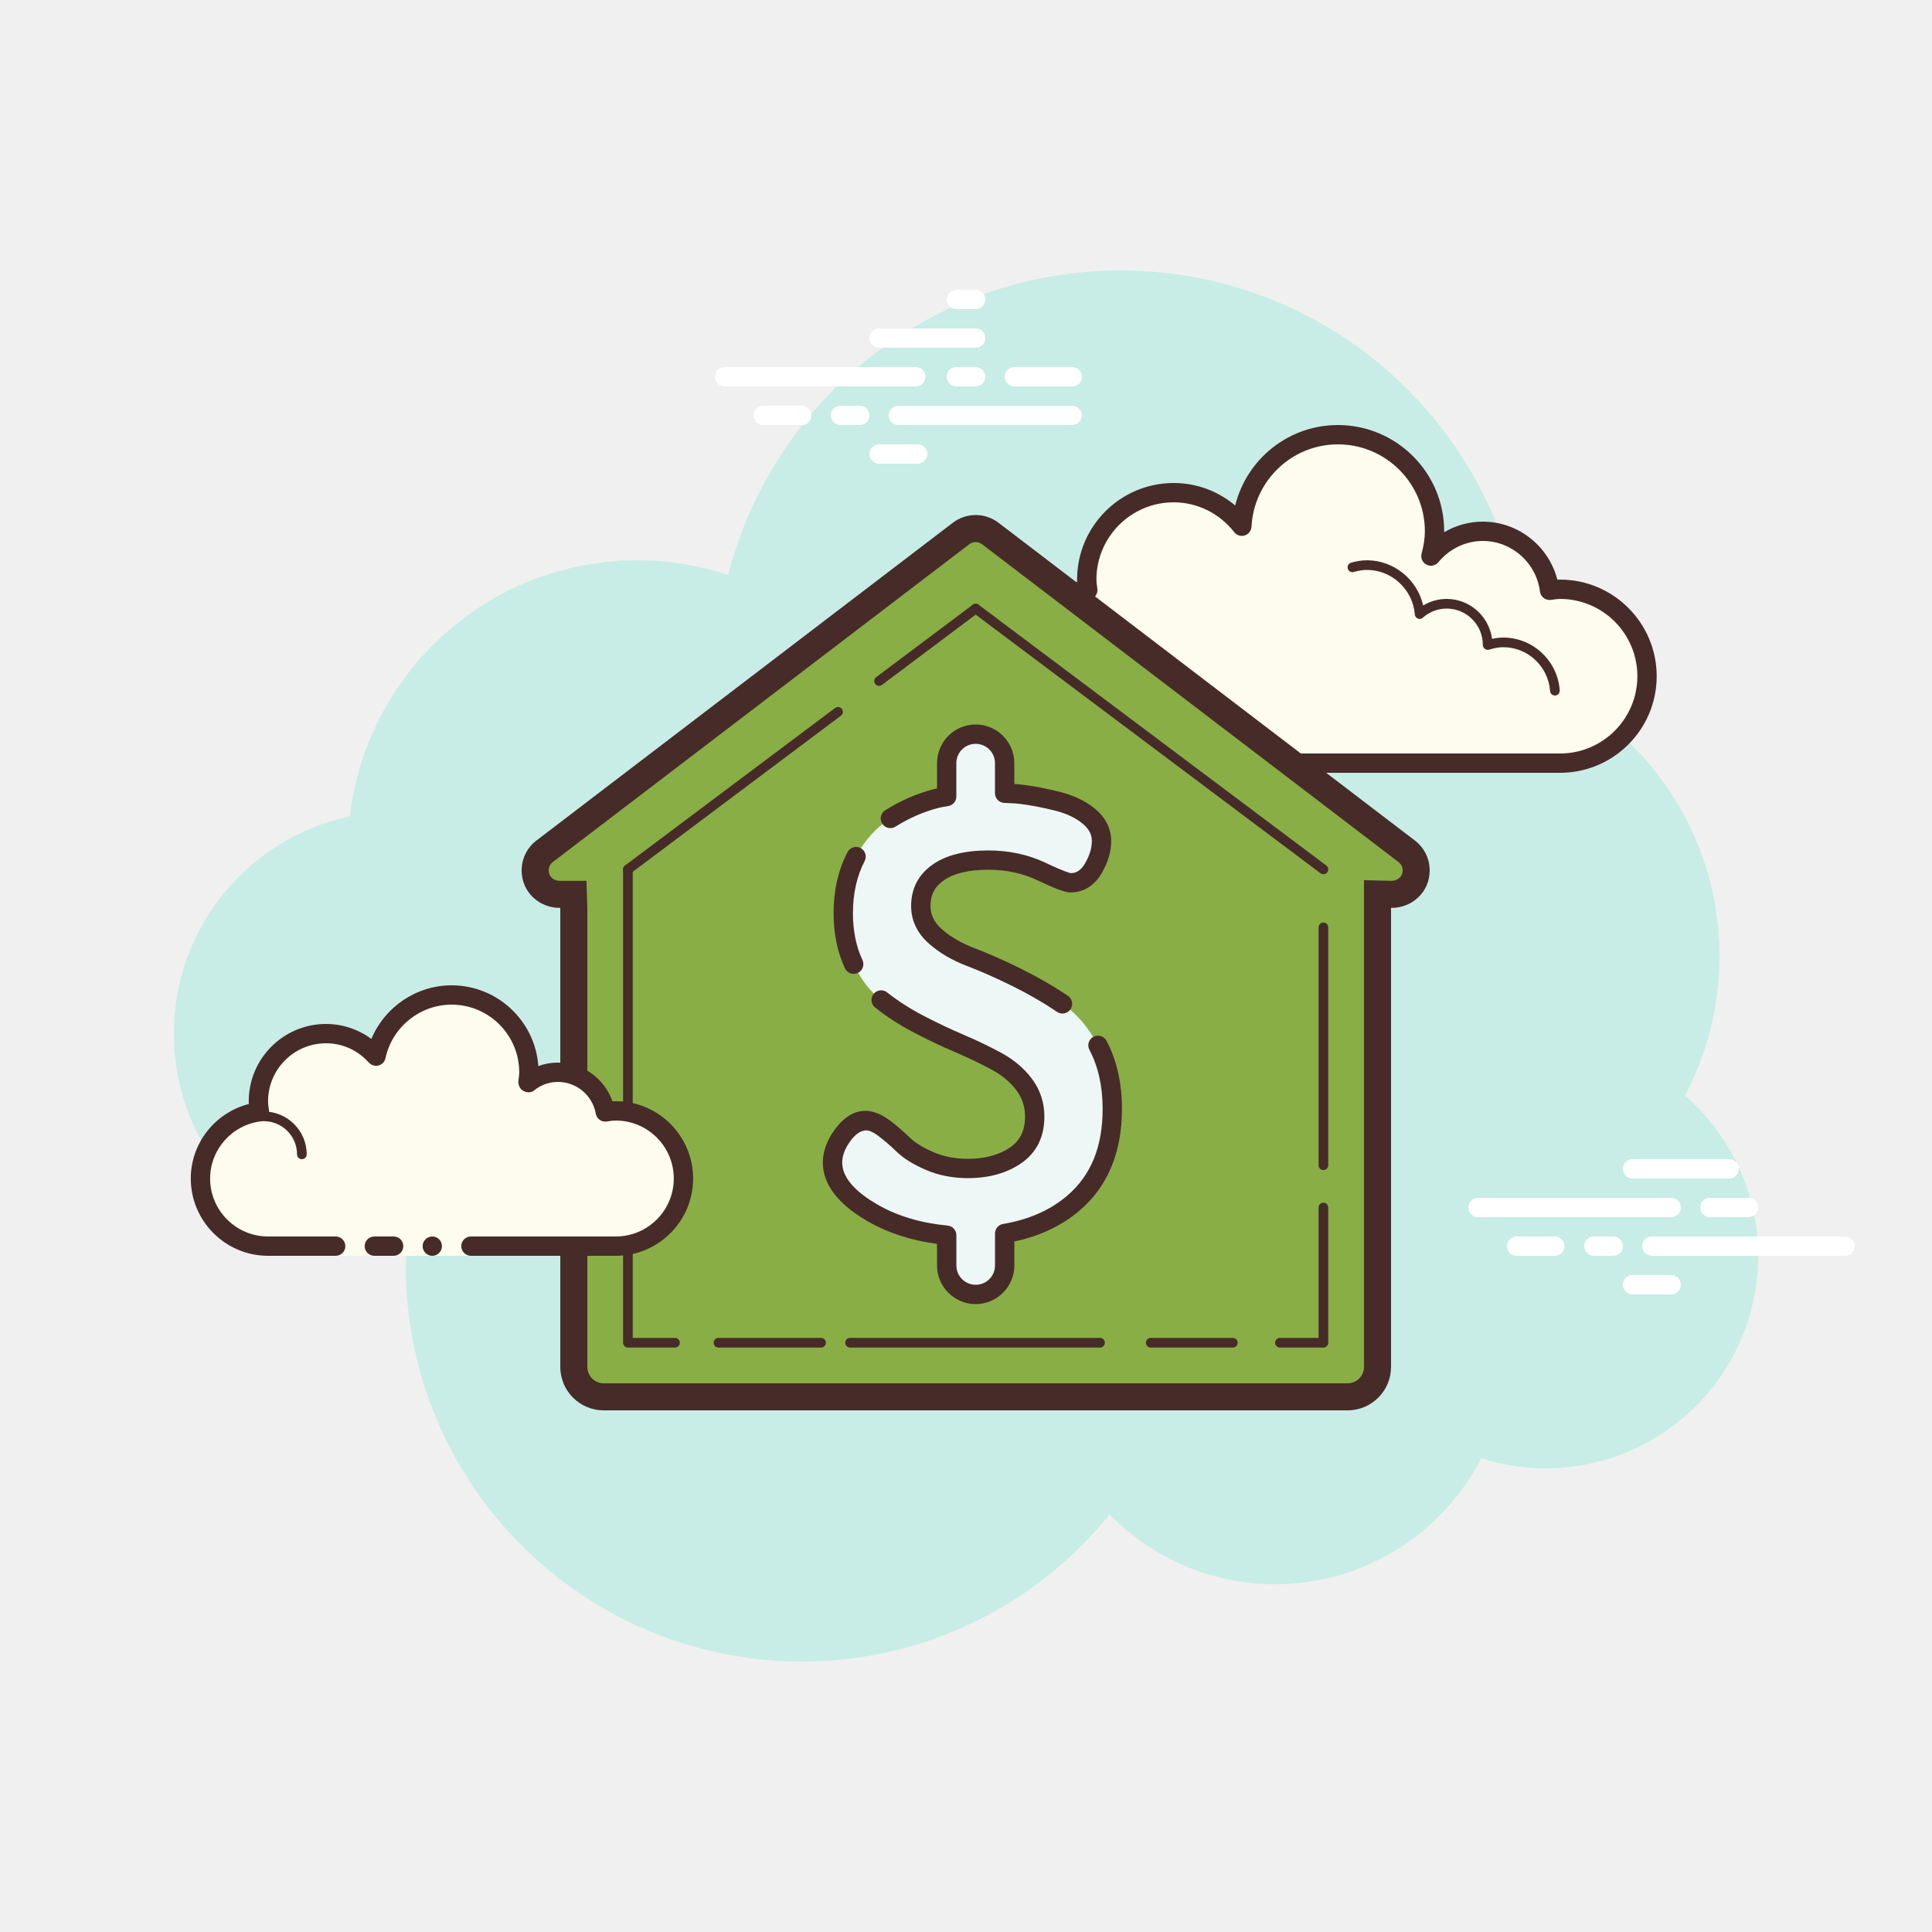
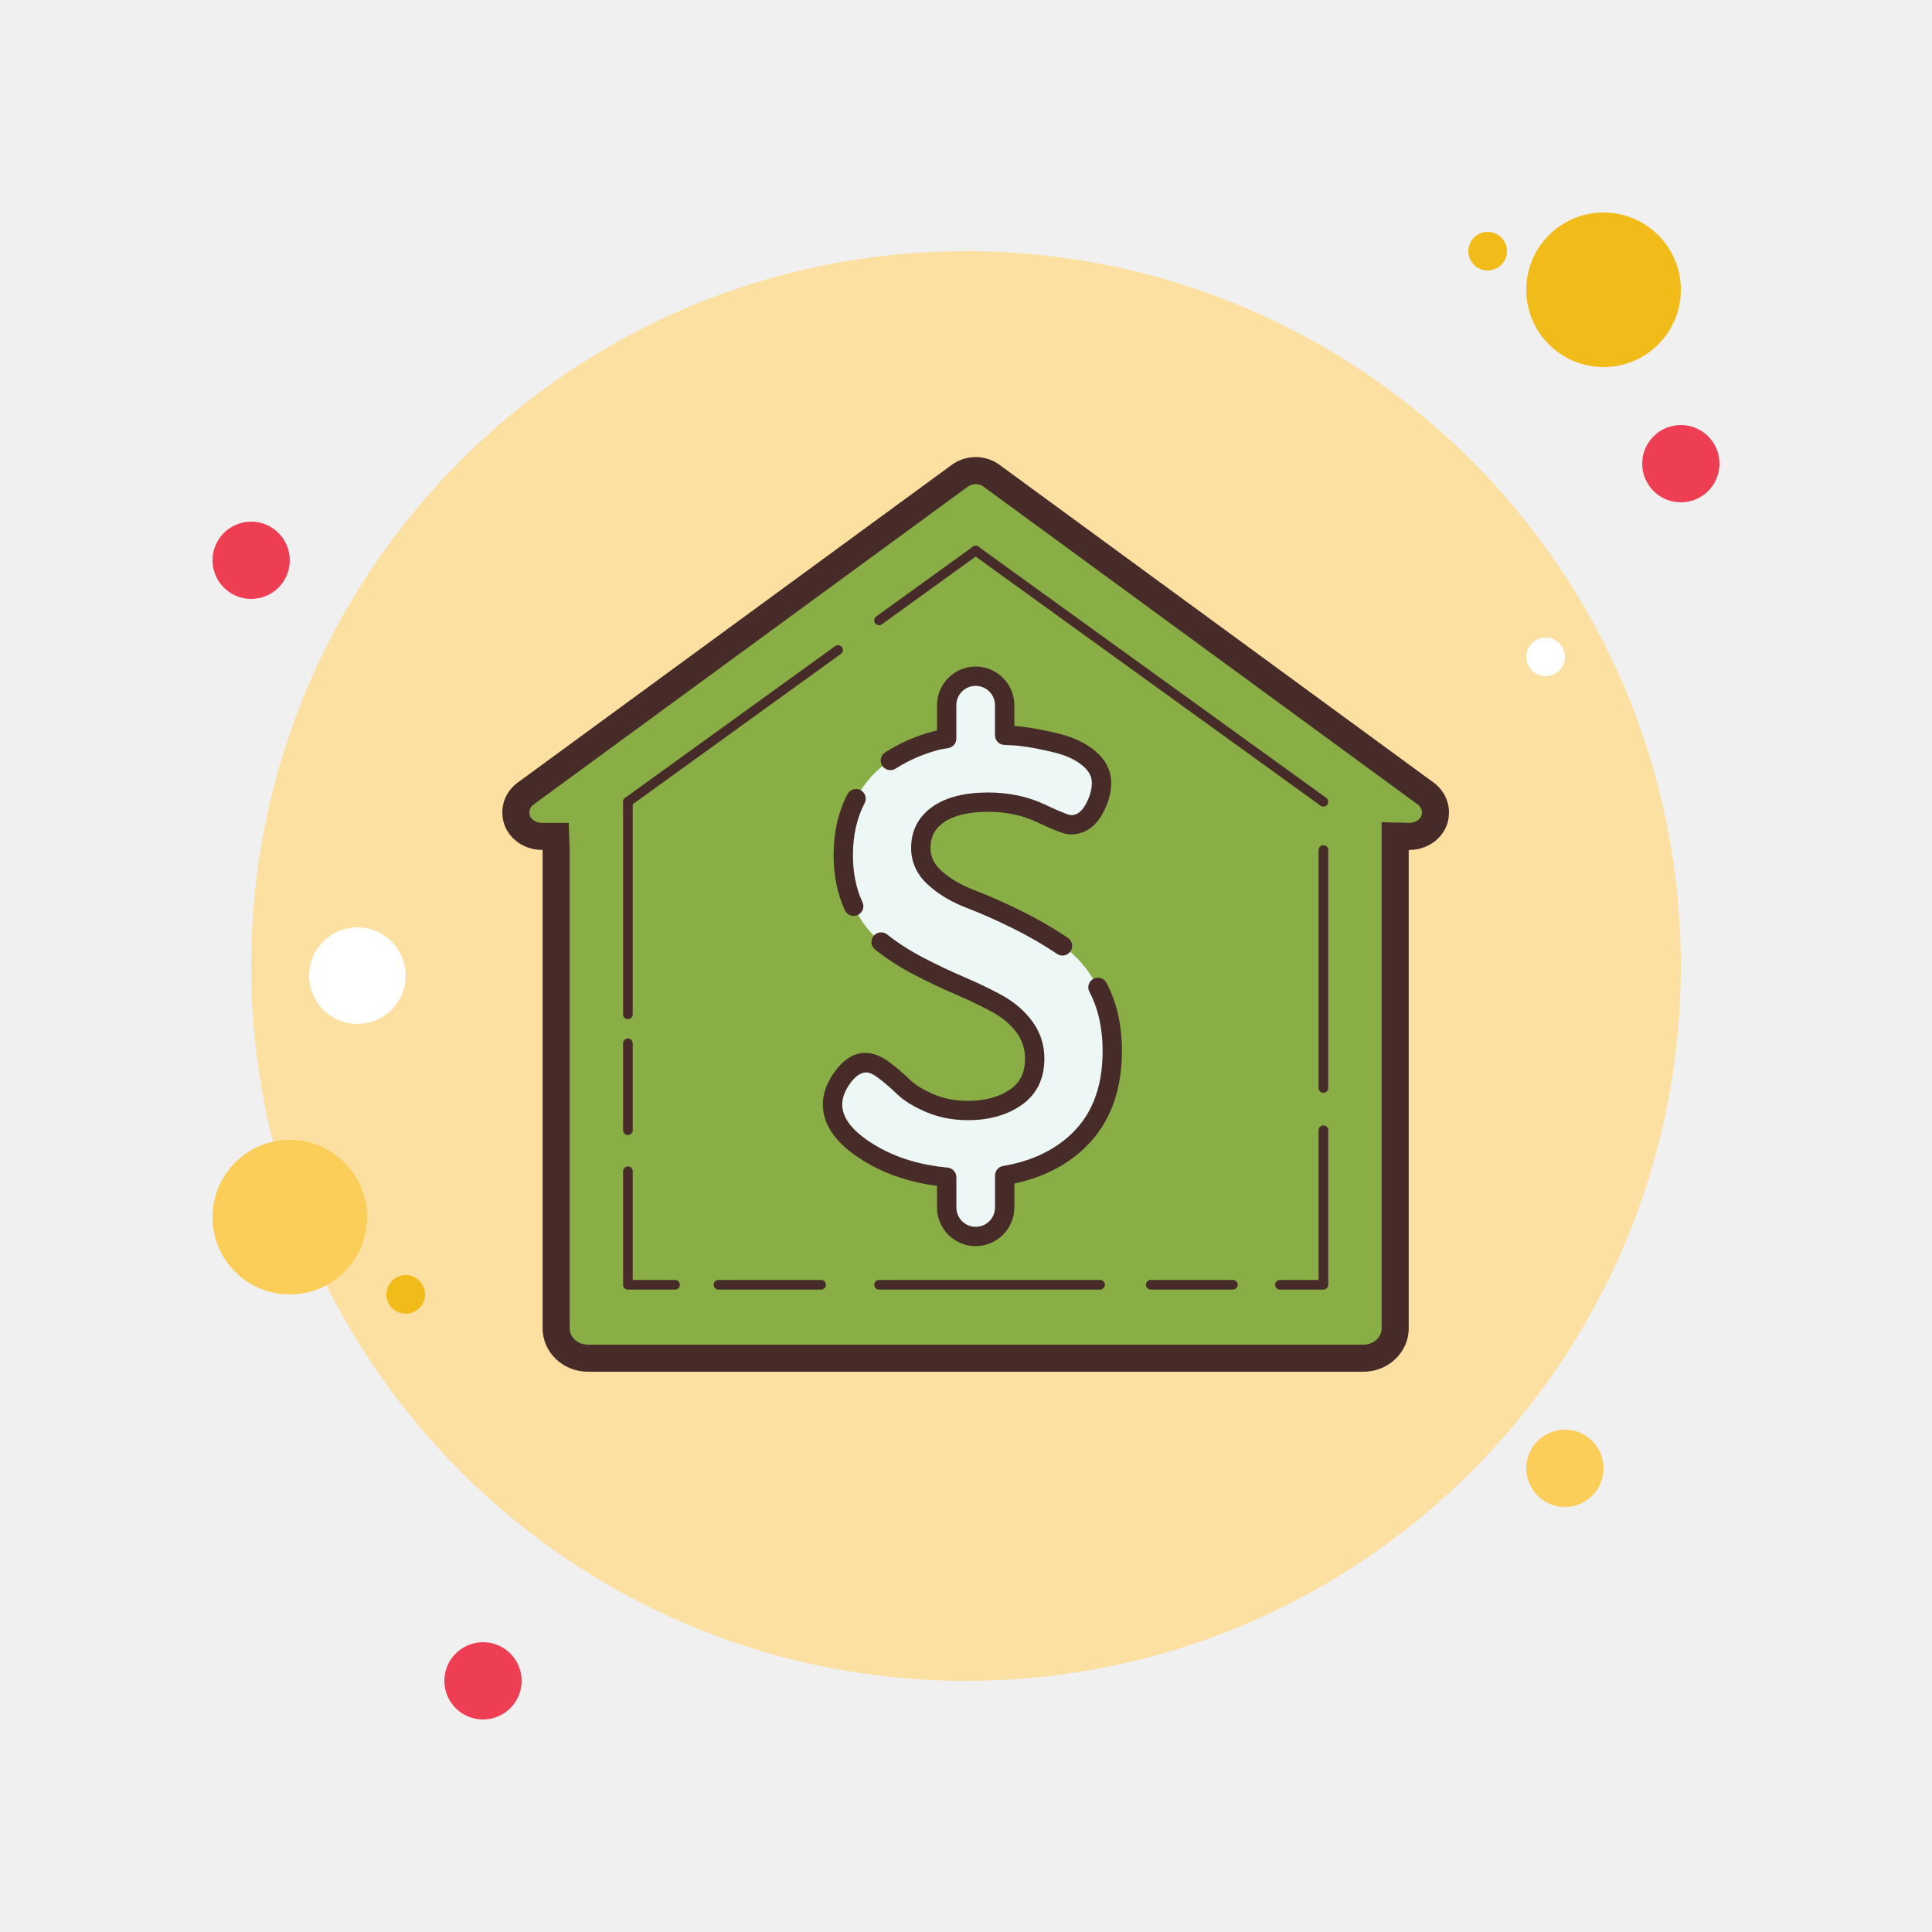
<svg xmlns="http://www.w3.org/2000/svg" viewBox="0 0 100 100">
-   <path fill="#c7ede6" d="M87.215,56.71C88.35,54.555,89,52.105,89,49.5c0-6.621-4.159-12.257-10.001-14.478 C78.999,35.015,79,35.008,79,35c0-11.598-9.402-21-21-21c-9.784,0-17.981,6.701-20.313,15.757C36.211,29.272,34.638,29,33,29 c-7.692,0-14.023,5.793-14.89,13.252C12.906,43.353,9,47.969,9,53.5C9,59.851,14.149,65,20.5,65c0.177,0,0.352-0.012,0.526-0.022 C21.022,65.153,21,65.324,21,65.5C21,76.822,30.178,86,41.5,86c6.437,0,12.175-2.972,15.934-7.614C59.612,80.611,62.64,82,66,82 c4.65,0,8.674-2.65,10.666-6.518C77.718,75.817,78.837,76,80,76c6.075,0,11-4.925,11-11C91,61.689,89.53,58.727,87.215,56.71z" />
-   <path fill="#fff" d="M47.405,20H37.5c-0.276,0-0.5-0.224-0.5-0.5s0.224-0.5,0.5-0.5h9.905c0.276,0,0.5,0.224,0.5,0.5 S47.682,20,47.405,20z" />
-   <path fill="#fff" d="M50.5,20h-1c-0.276,0-0.5-0.224-0.5-0.5s0.224-0.5,0.5-0.5h1c0.276,0,0.5,0.224,0.5,0.5 S50.777,20,50.5,20z" />
-   <path fill="#fff" d="M55.491,22H46.5c-0.276,0-0.5-0.224-0.5-0.5s0.224-0.5,0.5-0.5h8.991c0.276,0,0.5,0.224,0.5,0.5 S55.767,22,55.491,22z" />
-   <path fill="#fff" d="M44.5,22h-1c-0.276,0-0.5-0.224-0.5-0.5s0.224-0.5,0.5-0.5h1c0.276,0,0.5,0.224,0.5,0.5 S44.777,22,44.5,22z" />
-   <path fill="#fff" d="M41.5,22h-2c-0.276,0-0.5-0.224-0.5-0.5s0.224-0.5,0.5-0.5h2c0.276,0,0.5,0.224,0.5,0.5 S41.777,22,41.5,22z" />
-   <path fill="#fff" d="M47.5,24h-2c-0.276,0-0.5-0.224-0.5-0.5s0.224-0.5,0.5-0.5h2c0.276,0,0.5,0.224,0.5,0.5 S47.776,24,47.5,24z" />
-   <path fill="#fff" d="M50.5,15c-0.177,0-0.823,0-1,0c-0.276,0-0.5,0.224-0.5,0.5c0,0.276,0.224,0.5,0.5,0.5 c0.177,0,0.823,0,1,0c0.276,0,0.5-0.224,0.5-0.5C51,15.224,50.776,15,50.5,15z" />
-   <path fill="#fff" d="M50.5,17c-0.177,0-4.823,0-5,0c-0.276,0-0.5,0.224-0.5,0.5c0,0.276,0.224,0.5,0.5,0.5 c0.177,0,4.823,0,5,0c0.276,0,0.5-0.224,0.5-0.5C51,17.224,50.776,17,50.5,17z" />
-   <path fill="#fff" d="M55.5,19c-0.177,0-2.823,0-3,0c-0.276,0-0.5,0.224-0.5,0.5c0,0.276,0.224,0.5,0.5,0.5 c0.177,0,2.823,0,3,0c0.276,0,0.5-0.224,0.5-0.5C56,19.224,55.776,19,55.5,19z" />
+   <path fill="#ee3e54" d="M13,27c-1.105,0-2,0.895-2,2s0.895,2,2,2s2-0.895,2-2S14.105,27,13,27z" />
+   <path fill="#f1bc19" d="M77,12c-0.551,0-1,0.449-1,1s0.449,1,1,1s1-0.449,1-1S77.551,12,77,12z" />
+   <path fill="#fce0a2" d="M50,13c-20.434,0-37,16.566-37,37s16.566,37,37,37s37-16.566,37-37S70.434,13,50,13z" />
+   <path fill="#f1bc19" d="M83,11c-2.211,0-4,1.789-4,4s1.789,4,4,4s4-1.789,4-4S85.211,11,83,11z" />
+   <path fill="#ee3e54" d="M87,22c-1.105,0-2,0.895-2,2s0.895,2,2,2s2-0.895,2-2S88.105,22,87,22z" />
+   <path fill="#fbcd59" d="M81,74c-1.105,0-2,0.895-2,2s0.895,2,2,2s2-0.895,2-2S82.105,74,81,74z M15,59 c-2.211,0-4,1.789-4,4s1.789,4,4,4s4-1.789,4-4S17.211,59,15,59z" />
+   <path fill="#ee3e54" d="M25,85c-1.105,0-2,0.895-2,2s0.895,2,2,2s2-0.895,2-2S26.105,85,25,85z" />
+   <path fill="#fff" d="M18.5,48c-1.379,0-2.5,1.121-2.5,2.5s1.121,2.5,2.5,2.5s2.5-1.121,2.5-2.5S19.879,48,18.5,48z" />
+   <path fill="#f1bc19" d="M21,66c-0.551,0-1,0.449-1,1s0.449,1,1,1s1-0.449,1-1S21.551,66,21,66z" />
+   <path fill="#fff" d="M80,33c-0.551,0-1,0.449-1,1s0.449,1,1,1s1-0.449,1-1S80.551,33,80,33z" />
+   <path fill="#88ae45" d="M30.431,70.3c-0.907,0-1.646-0.695-1.646-1.55V43.275l-0.717,0.016 c-0.688,0-1.368-0.463-1.368-1.239c0-0.386,0.187-0.745,0.511-0.982l22.471-16.448c0.236-0.173,0.52-0.264,0.818-0.264 s0.582,0.091,0.818,0.264L73.789,41.07c0.324,0.238,0.511,0.596,0.511,0.982c0,0.436-0.214,0.72-0.394,0.882 c-0.252,0.227-0.596,0.357-0.944,0.357h-0.7l-0.047,0.699V68.75c0,0.855-0.738,1.55-1.646,1.55H30.431z" />
+   <path fill="#472b29" d="M50.5,25.058c0.147,0,0.291,0.045,0.404,0.129l22.471,16.448c0.143,0.104,0.225,0.257,0.225,0.417 c0,0.372-0.373,0.539-0.653,0.539c0,0,0,0,0,0l-1.431-0.032v1.432V68.75c0,0.469-0.424,0.85-0.946,0.85H30.431 c-0.521,0-0.946-0.381-0.946-0.85V43.991l-0.047-1.399h-1.4c-0.265,0-0.638-0.167-0.638-0.539c0-0.161,0.082-0.313,0.225-0.417 l22.471-16.448C50.209,25.104,50.353,25.058,50.5,25.058 M50.5,23.658c-0.434,0-0.868,0.133-1.231,0.399L26.798,40.505 C26.295,40.873,26,41.445,26,42.052c0,1.154,0.988,1.939,2.038,1.939c0.016,0,0.031,0,0.047,0V68.75c0,1.243,1.05,2.25,2.346,2.25 h40.138c1.296,0,2.346-1.007,2.346-2.25V43.991c0.016,0,0.031,0,0.047,0c1.051,0,2.038-0.785,2.038-1.939 c0-0.607-0.295-1.179-0.798-1.547L51.731,24.057C51.368,23.791,50.934,23.658,50.5,23.658L50.5,23.658z" />
+   <path fill="#472b29" d="M56.938,66.75H45.5c-0.138,0-0.25-0.112-0.25-0.25s0.112-0.25,0.25-0.25h11.438 c0.138,0,0.25,0.112,0.25,0.25S57.075,66.75,56.938,66.75z" />
+   <path fill="#472b29" d="M63.813,66.75h-4.25c-0.138,0-0.25-0.112-0.25-0.25s0.112-0.25,0.25-0.25h4.25 c0.138,0,0.25,0.112,0.25,0.25S63.95,66.75,63.813,66.75z" />
  <g>
-     <path fill="#fff" d="M86.5,63h-10c-0.276,0-0.5-0.224-0.5-0.5s0.224-0.5,0.5-0.5h10c0.276,0,0.5,0.224,0.5,0.5 S86.776,63,86.5,63z" />
-     <path fill="#fff" d="M90.5,63h-2c-0.276,0-0.5-0.224-0.5-0.5s0.224-0.5,0.5-0.5h2c0.276,0,0.5,0.224,0.5,0.5 S90.776,63,90.5,63z" />
-     <path fill="#fff" d="M95.5,65h-10c-0.276,0-0.5-0.224-0.5-0.5s0.224-0.5,0.5-0.5h10c0.276,0,0.5,0.224,0.5,0.5 S95.777,65,95.5,65z" />
-     <path fill="#fff" d="M83.5,65h-1c-0.276,0-0.5-0.224-0.5-0.5s0.224-0.5,0.5-0.5h1c0.276,0,0.5,0.224,0.5,0.5 S83.776,65,83.5,65z" />
-     <path fill="#fff" d="M80.47,65H78.5c-0.276,0-0.5-0.224-0.5-0.5s0.224-0.5,0.5-0.5h1.97c0.276,0,0.5,0.224,0.5,0.5 S80.746,65,80.47,65z" />
-     <path fill="#fff" d="M89.5,61h-5c-0.276,0-0.5-0.224-0.5-0.5s0.224-0.5,0.5-0.5h5c0.276,0,0.5,0.224,0.5,0.5 S89.777,61,89.5,61z" />
-     <path fill="#fff" d="M86.5,67h-2c-0.276,0-0.5-0.224-0.5-0.5s0.224-0.5,0.5-0.5h2c0.276,0,0.5,0.224,0.5,0.5 S86.776,67,86.5,67z" />
+     <path fill="#472b29" d="M68.5,66.75h-2.25c-0.138,0-0.25-0.112-0.25-0.25s0.112-0.25,0.25-0.25h2V58.5 c0-0.138,0.112-0.25,0.25-0.25s0.25,0.112,0.25,0.25v8C68.75,66.638,68.638,66.75,68.5,66.75z" />
  </g>
  <g>
-     <path fill="#fdfcef" d="M62.875,39.5c0,0-3.64,0-6.125,0s-4.5-2.015-4.5-4.5c0-2.333,1.782-4.229,4.055-4.455 C56.283,30.364,56.25,30.187,56.25,30c0-2.485,2.015-4.5,4.5-4.5c1.438,0,2.703,0.686,3.527,1.736 c0.14-2.636,2.302-4.736,4.973-4.736c2.761,0,5,2.239,5,5c0,0.446-0.077,0.87-0.187,1.282c0.642-0.777,1.6-1.282,2.687-1.282 c1.781,0,3.234,1.335,3.455,3.055c0.181-0.022,0.358-0.055,0.545-0.055c2.485,0,4.5,2.015,4.5,4.5s-2.015,4.5-4.5,4.5 s-9.5,0-9.5,0h-5.375V40h-3V39.5z" />
-     <path fill="#472b29" d="M69.25,22c3.033,0,5.5,2.467,5.5,5.5c0,0.016,0,0.031,0,0.047c0.602-0.354,1.29-0.547,2-0.547 c1.831,0,3.411,1.261,3.858,3.005C80.655,30.002,80.702,30,80.75,30c2.757,0,5,2.243,5,5s-2.243,5-5,5H65.875 c-0.276,0-0.5-0.224-0.5-0.5s0.224-0.5,0.5-0.5H80.75c2.206,0,4-1.794,4-4s-1.794-4-4-4c-0.117,0-0.23,0.017-0.343,0.032 l-0.141,0.019c-0.021,0.003-0.041,0.004-0.062,0.004c-0.246,0-0.462-0.185-0.495-0.437C79.518,29.125,78.246,28,76.75,28 c-0.885,0-1.723,0.401-2.301,1.1c-0.098,0.118-0.241,0.182-0.386,0.182c-0.078,0-0.156-0.018-0.228-0.056 c-0.209-0.107-0.314-0.346-0.254-0.573c0.116-0.436,0.17-0.802,0.17-1.153c0-2.481-2.019-4.5-4.5-4.5 c-2.381,0-4.347,1.872-4.474,4.263c-0.011,0.208-0.15,0.387-0.349,0.45c-0.05,0.016-0.101,0.024-0.152,0.024 c-0.15,0-0.296-0.069-0.392-0.192C63.112,26.563,61.971,26,60.75,26c-2.206,0-4,1.794-4,4c0,0.117,0.017,0.23,0.032,0.343 l0.019,0.141c0.016,0.134-0.022,0.268-0.106,0.373c-0.084,0.105-0.207,0.172-0.34,0.185C54.299,31.247,52.75,32.949,52.75,35 c0,2.206,1.794,4,4,4h6.125c0.276,0,0.5,0.224,0.5,0.5s-0.224,0.5-0.5,0.5H56.75c-2.757,0-5-2.243-5-5 c0-2.397,1.689-4.413,4.003-4.877C55.751,30.082,55.75,30.041,55.75,30c0-2.757,2.243-5,5-5c1.176,0,2.293,0.416,3.183,1.164 C64.531,23.76,66.695,22,69.25,22L69.25,22z" />
-     <path fill="#472b29" d="M70.75,29c1.403,0,2.609,0.999,2.913,2.341C74.03,31.119,74.449,31,74.875,31 c1.202,0,2.198,0.897,2.353,2.068C77.431,33.022,77.624,33,77.813,33c1.529,0,2.811,1.2,2.918,2.732 C80.74,35.87,80.636,35.99,80.499,36c-0.006,0-0.012,0-0.018,0c-0.13,0-0.24-0.101-0.249-0.232 c-0.089-1.271-1.151-2.268-2.419-2.268c-0.229,0-0.47,0.042-0.738,0.127c-0.022,0.007-0.045,0.01-0.067,0.01 c-0.055,0-0.11-0.02-0.156-0.054c-0.064-0.047-0.102-0.129-0.102-0.209c0-1.034-0.841-1.875-1.875-1.875 c-0.447,0-0.885,0.168-1.231,0.473c-0.047,0.041-0.106,0.063-0.165,0.063c-0.032,0-0.063-0.006-0.093-0.019 c-0.088-0.035-0.148-0.117-0.155-0.212c-0.102-1.292-1.191-2.305-2.479-2.305c-0.208,0-0.425,0.034-0.682,0.107 c-0.023,0.007-0.047,0.01-0.07,0.01c-0.109,0-0.207-0.073-0.239-0.182c-0.038-0.133,0.039-0.271,0.172-0.309 C70.233,29.04,70.494,29,70.75,29L70.75,29z" />
+     <path fill="#472b29" d="M32.5,52.75c-0.138,0-0.25-0.112-0.25-0.25v-11c0-0.138,0.112-0.25,0.25-0.25s0.25,0.112,0.25,0.25 v11C32.75,52.638,32.638,52.75,32.5,52.75z" />
  </g>
  <g>
-     <path fill="#88ae45" d="M31.25,72.3c-0.854,0-1.55-0.695-1.55-1.55V46.274l-0.717,0.017c-0.646,0-1.283-0.463-1.283-1.239 c0-0.386,0.183-0.757,0.49-0.991l21.554-16.448c0.219-0.167,0.48-0.256,0.756-0.256s0.537,0.088,0.756,0.256L72.81,44.061 c0.308,0.234,0.49,0.605,0.49,0.991c0,0.443-0.206,0.73-0.378,0.892c-0.235,0.221-0.555,0.347-0.877,0.347h-0.699L71.3,46.991 V70.75c0,0.855-0.695,1.55-1.55,1.55H31.25z" />
-     <path fill="#472b29" d="M50.5,28.058c0.084,0,0.21,0.02,0.332,0.112l21.554,16.448c0.135,0.103,0.215,0.265,0.215,0.434 c0,0.372-0.324,0.539-0.567,0.539c0,0,0,0,0,0L70.6,45.558v1.433V70.75c0,0.469-0.381,0.85-0.85,0.85h-38.5 c-0.469,0-0.85-0.381-0.85-0.85V46.991l-0.045-1.399h-1.4c-0.23,0-0.555-0.167-0.555-0.539c0-0.169,0.08-0.332,0.215-0.435 L50.169,28.17C50.29,28.078,50.416,28.058,50.5,28.058 M50.5,26.658c-0.416,0-0.832,0.133-1.181,0.399L27.766,43.505 C27.283,43.873,27,44.445,27,45.052c0,1.154,0.947,1.939,1.955,1.939c0.015,0,0.03,0,0.045,0V70.75c0,1.243,1.007,2.25,2.25,2.25 h38.5c1.243,0,2.25-1.007,2.25-2.25V46.991c0.015,0,0.03,0,0.045,0c1.008,0,1.955-0.785,1.955-1.939 c0-0.607-0.283-1.179-0.766-1.547L51.681,27.057C51.332,26.791,50.916,26.658,50.5,26.658L50.5,26.658z" />
-     <path fill="#472b29" d="M56.938,69.75H44c-0.138,0-0.25-0.112-0.25-0.25s0.112-0.25,0.25-0.25h12.938 c0.138,0,0.25,0.112,0.25,0.25S57.075,69.75,56.938,69.75z" />
-     <path fill="#472b29" d="M63.813,69.75h-4.25c-0.138,0-0.25-0.112-0.25-0.25s0.112-0.25,0.25-0.25h4.25 c0.138,0,0.25,0.112,0.25,0.25S63.95,69.75,63.813,69.75z" />
-     <path fill="#472b29" d="M68.5,69.75h-2.25c-0.138,0-0.25-0.112-0.25-0.25s0.112-0.25,0.25-0.25h2V62.5 c0-0.138,0.112-0.25,0.25-0.25s0.25,0.112,0.25,0.25v7C68.75,69.638,68.638,69.75,68.5,69.75z" />
-     <path fill="#472b29" d="M32.5,62.563c-0.138,0-0.25-0.112-0.25-0.25V45c0-0.138,0.112-0.25,0.25-0.25s0.25,0.112,0.25,0.25 v17.313C32.75,62.451,32.638,62.563,32.5,62.563z" />
-     <path fill="#472b29" d="M68.5,60.563c-0.138,0-0.25-0.112-0.25-0.25V48c0-0.138,0.112-0.25,0.25-0.25s0.25,0.112,0.25,0.25 v12.313C68.75,60.451,68.638,60.563,68.5,60.563z" />
-     <path fill="#472b29" d="M34.938,69.75H32.5c-0.138,0-0.25-0.112-0.25-0.25v-4.875c0-0.138,0.112-0.25,0.25-0.25 s0.25,0.112,0.25,0.25v4.625h2.188c0.138,0,0.25,0.112,0.25,0.25S35.075,69.75,34.938,69.75z" />
-     <path fill="#472b29" d="M42.5,69.75h-5.313c-0.138,0-0.25-0.112-0.25-0.25s0.112-0.25,0.25-0.25H42.5 c0.138,0,0.25,0.112,0.25,0.25S42.638,69.75,42.5,69.75z" />
-     <line x1="45.5" x2="50.5" y1="35.25" y2="31.5" fill="#fff" />
-     <path fill="#472b29" d="M45.5,35.5c-0.076,0-0.151-0.034-0.2-0.1c-0.083-0.11-0.061-0.267,0.05-0.35l5-3.75 c0.11-0.082,0.269-0.061,0.351,0.05c0.083,0.11,0.061,0.267-0.05,0.35l-5,3.75C45.605,35.484,45.553,35.5,45.5,35.5z" />
-     <line x1="32.5" x2="43.375" y1="45" y2="36.844" fill="#fff" />
-     <path fill="#472b29" d="M32.5,45.25c-0.076,0-0.151-0.034-0.2-0.1c-0.083-0.11-0.061-0.267,0.05-0.35l10.875-8.156 c0.11-0.082,0.269-0.061,0.351,0.05c0.083,0.11,0.061,0.267-0.05,0.35L32.65,45.2C32.605,45.234,32.553,45.25,32.5,45.25z" />
-     <g>
-       <line x1="68.5" x2="50.5" y1="45" y2="31.5" fill="#fff" />
-       <path fill="#472b29" d="M68.5,45.25c-0.053,0-0.105-0.016-0.15-0.05l-18-13.5c-0.11-0.083-0.133-0.24-0.05-0.35 c0.083-0.111,0.241-0.132,0.351-0.05l18,13.5c0.11,0.083,0.133,0.24,0.05,0.35C68.651,45.216,68.576,45.25,68.5,45.25z" />
-     </g>
-     <g>
-       <path fill="#edf7f5" d="M56.829,54.105c-0.494-0.937-1.106-1.652-1.837-2.146c-0.731-0.494-1.524-0.952-2.377-1.374 c-0.854-0.422-1.647-0.772-2.377-1.05c-0.731-0.278-1.343-0.638-1.837-1.081c-0.494-0.442-0.741-0.962-0.741-1.559 c0-0.741,0.303-1.322,0.91-1.744c0.607-0.422,1.467-0.633,2.578-0.633c1.008,0,1.924,0.196,2.748,0.586 c0.823,0.391,1.327,0.586,1.512,0.586c0.494,0,0.885-0.244,1.173-0.734c0.288-0.49,0.432-0.964,0.432-1.422 c0-0.486-0.211-0.909-0.633-1.268c-0.422-0.359-0.968-0.623-1.636-0.792c-0.669-0.169-1.302-0.291-1.899-0.365 c-0.298-0.037-0.564-0.037-0.846-0.055V39.5c0-0.829-0.672-1.5-1.5-1.5S49,38.671,49,39.5v1.728 c-0.178,0.036-0.364,0.056-0.538,0.102c-0.844,0.219-1.636,0.564-2.377,1.034c-0.741,0.47-1.333,1.128-1.776,1.974 c-0.442,0.846-0.663,1.823-0.663,2.93c0,0.988,0.18,1.868,0.54,2.64c0.36,0.772,0.833,1.389,1.42,1.852 c0.587,0.463,1.235,0.88,1.945,1.25s1.415,0.706,2.115,1.003c0.7,0.299,1.343,0.607,1.93,0.926 c0.587,0.319,1.06,0.721,1.42,1.204c0.36,0.484,0.54,1.034,0.54,1.651c0,0.885-0.33,1.554-0.988,2.007 c-0.659,0.453-1.482,0.679-2.47,0.679c-0.721,0-1.379-0.128-1.976-0.385c-0.597-0.257-1.055-0.54-1.374-0.85 c-0.319-0.31-0.648-0.593-0.988-0.85c-0.34-0.256-0.644-0.385-0.911-0.385c-0.453,0-0.859,0.242-1.219,0.726 c-0.36,0.484-0.54,0.962-0.54,1.436c0,0.947,0.699,1.821,2.099,2.624c1.097,0.629,2.371,1.003,3.81,1.139V65.5 c0,0.829,0.672,1.5,1.5,1.5s1.5-0.671,1.5-1.5v-1.655c1.396-0.234,2.586-0.747,3.548-1.565c1.348-1.146,2.022-2.776,2.022-4.887 C57.57,56.138,57.323,55.042,56.829,54.105z" />
-       <path fill="#472b29" d="M54.992,52.46c-0.097,0-0.194-0.028-0.28-0.086c-0.711-0.48-1.491-0.931-2.319-1.34 c-0.839-0.414-1.624-0.761-2.333-1.031c-0.785-0.299-1.456-0.694-1.993-1.176c-0.602-0.539-0.907-1.189-0.907-1.931 c0-0.911,0.379-1.636,1.126-2.155c0.688-0.479,1.651-0.722,2.862-0.722c1.078,0,2.075,0.214,2.962,0.635 c1.025,0.487,1.274,0.534,1.314,0.539c0.196-0.001,0.473-0.056,0.728-0.489c0.24-0.41,0.362-0.803,0.362-1.168 c0-0.34-0.146-0.622-0.457-0.887c-0.36-0.307-0.844-0.539-1.435-0.688c-0.646-0.163-1.266-0.282-1.838-0.353 c-0.184-0.022-0.354-0.03-0.525-0.037l-0.292-0.015c-0.263-0.017-0.467-0.236-0.467-0.499V39.5c0-0.552-0.448-1-1-1s-1,0.448-1,1 v1.728c0,0.239-0.168,0.444-0.402,0.49l-0.221,0.039c-0.098,0.016-0.195,0.031-0.289,0.056c-0.788,0.205-1.54,0.532-2.235,0.973 c-0.233,0.146-0.543,0.079-0.689-0.155c-0.148-0.233-0.079-0.542,0.154-0.69c0.783-0.496,1.631-0.865,2.519-1.096 c0.054-0.014,0.108-0.026,0.164-0.037V39.5c0-1.103,0.897-2,2-2s2,0.897,2,2v1.08c0.132,0.007,0.267,0.017,0.407,0.034 c0.614,0.076,1.273,0.203,1.96,0.376c0.741,0.188,1.359,0.49,1.838,0.896c0.536,0.457,0.809,1.012,0.809,1.649 c0,0.545-0.168,1.109-0.5,1.675c-0.479,0.811-1.138,0.981-1.605,0.981c-0.189,0-0.494-0.049-1.728-0.635 c-0.752-0.357-1.604-0.538-2.533-0.538c-1.002,0-1.773,0.183-2.292,0.543c-0.475,0.33-0.696,0.754-0.696,1.334 c0,0.452,0.188,0.84,0.575,1.187c0.445,0.399,1.011,0.731,1.681,0.986c0.739,0.281,1.554,0.641,2.421,1.069 c0.868,0.429,1.688,0.902,2.437,1.408c0.229,0.155,0.289,0.465,0.134,0.694C55.31,52.383,55.152,52.46,54.992,52.46z" />
-       <path fill="#472b29" d="M50.5,67.5c-1.103,0-2-0.897-2-2v-1.118c-1.337-0.177-2.532-0.563-3.56-1.152 c-1.559-0.895-2.35-1.923-2.35-3.058c0-0.581,0.215-1.165,0.639-1.734c0.742-0.997,1.701-1.295,2.832-0.441 c0.353,0.266,0.7,0.565,1.035,0.89c0.273,0.266,0.686,0.518,1.224,0.75c0.531,0.229,1.129,0.344,1.778,0.344 c0.88,0,1.616-0.199,2.187-0.591c0.52-0.357,0.771-0.879,0.771-1.595c0-0.511-0.145-0.953-0.442-1.353 c-0.313-0.423-0.737-0.78-1.258-1.063c-0.571-0.31-1.206-0.615-1.887-0.906c-0.7-0.298-1.423-0.641-2.149-1.02 c-0.733-0.382-1.414-0.82-2.023-1.302c-0.217-0.171-0.254-0.485-0.083-0.702s0.485-0.254,0.702-0.083 c0.561,0.442,1.188,0.846,1.867,1.199c0.703,0.367,1.402,0.699,2.078,0.987c0.711,0.303,1.374,0.622,1.973,0.947 c0.649,0.353,1.182,0.806,1.583,1.345c0.425,0.57,0.64,1.226,0.64,1.95c0,1.055-0.405,1.869-1.205,2.419 c-0.74,0.509-1.667,0.767-2.753,0.767c-0.786,0-1.518-0.143-2.173-0.426c-0.661-0.284-1.16-0.595-1.525-0.951 c-0.306-0.296-0.622-0.568-0.941-0.809c-0.327-0.247-0.522-0.284-0.609-0.284c-0.105,0-0.428,0-0.817,0.524 c-0.293,0.393-0.441,0.776-0.441,1.137c0,0.75,0.621,1.487,1.848,2.19c1.017,0.583,2.23,0.945,3.608,1.075 c0.257,0.024,0.453,0.24,0.453,0.498V65.5c0,0.552,0.448,1,1,1s1-0.448,1-1v-1.655c0-0.244,0.177-0.453,0.417-0.493 c1.321-0.222,2.435-0.711,3.307-1.453c1.242-1.056,1.846-2.53,1.846-4.506c0-1.167-0.229-2.195-0.684-3.054 c-0.129-0.244-0.035-0.547,0.209-0.676c0.242-0.128,0.547-0.036,0.676,0.209c0.53,1.005,0.799,2.189,0.799,3.521 c0,2.255-0.739,4.027-2.197,5.268c-0.917,0.78-2.05,1.317-3.372,1.598V65.5C52.5,66.603,51.603,67.5,50.5,67.5z" />
-       <path fill="#472b29" d="M44.187,50.407c-0.188,0-0.368-0.107-0.453-0.289c-0.39-0.834-0.587-1.793-0.587-2.851 c0-1.184,0.242-2.248,0.72-3.162c0.13-0.245,0.431-0.338,0.675-0.211c0.245,0.128,0.34,0.43,0.212,0.675 c-0.402,0.769-0.606,1.677-0.606,2.698c0,0.91,0.166,1.727,0.493,2.428c0.117,0.25,0.009,0.548-0.241,0.665 C44.33,50.392,44.258,50.407,44.187,50.407z" />
-     </g>
+     <path fill="#472b29" d="M32.5,58.75c-0.138,0-0.25-0.112-0.25-0.25V54c0-0.138,0.112-0.25,0.25-0.25s0.25,0.112,0.25,0.25 v4.5C32.75,58.638,32.638,58.75,32.5,58.75z" />
  </g>
  <g>
-     <path fill="#fdfcef" d="M17.375,64.5c0,0-1.567,0-3.5,0s-3.5-1.567-3.5-3.5c0-1.781,1.335-3.234,3.055-3.455 c-0.028-0.179-0.055-0.358-0.055-0.545c0-1.933,1.567-3.5,3.5-3.5c1.032,0,1.95,0.455,2.59,1.165 c0.384-1.808,1.987-3.165,3.91-3.165c2.209,0,4,1.791,4,4c0,0.191-0.03,0.374-0.056,0.558c0.428-0.344,0.965-0.558,1.556-0.558 c1.228,0,2.245,0.887,2.455,2.055c0.179-0.028,0.358-0.055,0.545-0.055c1.933,0,3.5,1.567,3.5,3.5s-1.567,3.5-3.5,3.5 s-7.5,0-7.5,0V65h-7V64.5z" />
-     <path fill="#472b29" d="M15.625,60c0.138,0,0.25-0.112,0.25-0.25c0-1.223-0.995-2.218-2.218-2.218 c-0.034,0.009-0.737-0.001-1.244,0.136c-0.133,0.036-0.212,0.173-0.176,0.306c0.036,0.134,0.173,0.213,0.306,0.176 c0.444-0.12,1.1-0.12,1.113-0.118c0.948,0,1.719,0.771,1.719,1.718C15.375,59.888,15.487,60,15.625,60z" />
-     <circle cx="22.375" cy="64.5" r=".5" fill="#472b29" />
-     <path fill="#472b29" d="M13.875,65h3.5c0.276,0,0.5-0.224,0.5-0.5s-0.224-0.5-0.5-0.5h-3.5c-1.654,0-3-1.346-3-3 c0-1.496,1.125-2.768,2.618-2.959c0.134-0.018,0.255-0.088,0.336-0.196s0.115-0.244,0.094-0.377 C13.9,57.314,13.875,57.16,13.875,57c0-1.654,1.346-3,3-3c0.85,0,1.638,0.355,2.219,1c0.125,0.139,0.321,0.198,0.5,0.148 c0.182-0.049,0.321-0.195,0.36-0.379C20.295,53.165,21.734,52,23.375,52c1.93,0,3.5,1.57,3.5,3.5c0,0.143-0.021,0.28-0.041,0.418 c-0.029,0.203,0.063,0.438,0.242,0.54c0.179,0.102,0.396,0.118,0.556-0.01C27.997,56.155,28.426,56,28.875,56 c0.966,0,1.792,0.691,1.963,1.644c0.048,0.267,0.296,0.446,0.569,0.405C31.561,58.025,31.715,58,31.875,58c1.654,0,3,1.346,3,3 s-1.346,3-3,3h-7.5c-0.276,0-0.5,0.224-0.5,0.5s0.224,0.5,0.5,0.5h7.5c2.206,0,4-1.794,4-4s-1.794-4-4-4 c-0.059,0-0.116,0.002-0.174,0.006C31.287,55.82,30.164,55,28.875,55c-0.349,0-0.689,0.061-1.011,0.18 C27.699,52.847,25.749,51,23.375,51c-1.831,0-3.466,1.127-4.153,2.774C18.542,53.276,17.72,53,16.875,53c-2.206,0-4,1.794-4,4 c0,0.048,0.001,0.095,0.004,0.142C11.136,57.59,9.875,59.169,9.875,61C9.875,63.206,11.669,65,13.875,65z" />
-     <path fill="#472b29" d="M19.375,64c0.159,0,0.841,0,1,0c0.276,0,0.5,0.224,0.5,0.5c0,0.276-0.224,0.5-0.5,0.5 c-0.159,0-0.841,0-1,0c-0.276,0-0.5-0.224-0.5-0.5C18.875,64.224,19.099,64,19.375,64z" />
+     <line x1="45.5" x2="50.5" y1="32.111" y2="28.5" fill="#fff" />
+     <path fill="#472b29" d="M45.5,32.361c-0.077,0-0.153-0.036-0.203-0.104c-0.08-0.112-0.055-0.268,0.057-0.349l5-3.611 c0.11-0.081,0.267-0.056,0.35,0.056c0.08,0.112,0.055,0.268-0.057,0.349l-5,3.611C45.603,32.346,45.551,32.361,45.5,32.361z" />
+   </g>
+   <g>
+     <line x1="32.5" x2="43.375" y1="41.5" y2="33.646" fill="#fff" />
+     <path fill="#472b29" d="M32.5,41.75c-0.077,0-0.153-0.036-0.203-0.104c-0.08-0.112-0.055-0.268,0.057-0.349l10.875-7.854 c0.109-0.081,0.267-0.056,0.35,0.056c0.08,0.112,0.055,0.268-0.057,0.349l-10.875,7.854C32.603,41.735,32.551,41.75,32.5,41.75z" />
+   </g>
+   <g>
+     <line x1="68.5" x2="50.5" y1="41.5" y2="28.5" fill="#fff" />
+     <path fill="#472b29" d="M68.5,41.75c-0.051,0-0.103-0.015-0.146-0.047l-18-13c-0.111-0.081-0.137-0.237-0.057-0.349 c0.082-0.112,0.239-0.137,0.35-0.056l18,13c0.111,0.081,0.137,0.237,0.057,0.349C68.653,41.714,68.577,41.75,68.5,41.75z" />
+   </g>
+   <g>
+     <path fill="#472b29" d="M68.5,56.563c-0.138,0-0.25-0.112-0.25-0.25V44c0-0.138,0.112-0.25,0.25-0.25s0.25,0.112,0.25,0.25 v12.313C68.75,56.451,68.638,56.563,68.5,56.563z" />
+   </g>
+   <g>
+     <path fill="#472b29" d="M34.938,66.75H32.5c-0.138,0-0.25-0.112-0.25-0.25v-5.875c0-0.138,0.112-0.25,0.25-0.25 s0.25,0.112,0.25,0.25v5.625h2.188c0.138,0,0.25,0.112,0.25,0.25S35.075,66.75,34.938,66.75z" />
+   </g>
+   <g>
+     <path fill="#472b29" d="M42.5,66.75h-5.313c-0.138,0-0.25-0.112-0.25-0.25s0.112-0.25,0.25-0.25H42.5 c0.138,0,0.25,0.112,0.25,0.25S42.638,66.75,42.5,66.75z" />
+   </g>
+   <g>
+     <path fill="#edf7f5" d="M56.829,51.105c-0.494-0.937-1.106-1.652-1.837-2.146c-0.731-0.494-1.524-0.952-2.377-1.374 c-0.854-0.422-1.647-0.772-2.377-1.05c-0.731-0.278-1.343-0.638-1.837-1.081c-0.494-0.442-0.741-0.962-0.741-1.559 c0-0.741,0.303-1.322,0.91-1.744c0.607-0.422,1.467-0.633,2.578-0.633c1.008,0,1.924,0.196,2.748,0.586 c0.823,0.391,1.327,0.586,1.512,0.586c0.494,0,0.885-0.244,1.173-0.734c0.288-0.49,0.432-0.964,0.432-1.422 c0-0.486-0.211-0.909-0.633-1.268c-0.422-0.359-0.968-0.623-1.636-0.792c-0.669-0.169-1.302-0.291-1.899-0.365 c-0.298-0.037-0.564-0.037-0.846-0.055V36.5c0-0.829-0.672-1.5-1.5-1.5S49,35.671,49,36.5v1.728 c-0.178,0.036-0.364,0.056-0.538,0.102c-0.844,0.219-1.636,0.564-2.377,1.034c-0.741,0.47-1.333,1.128-1.776,1.974 c-0.442,0.846-0.663,1.823-0.663,2.93c0,0.988,0.18,1.868,0.54,2.64c0.36,0.772,0.833,1.389,1.42,1.852 c0.587,0.463,1.235,0.88,1.945,1.25s1.415,0.706,2.115,1.003c0.7,0.299,1.343,0.607,1.93,0.926c0.587,0.319,1.06,0.721,1.42,1.204 c0.36,0.484,0.54,1.034,0.54,1.651c0,0.885-0.33,1.554-0.988,2.007c-0.659,0.453-1.482,0.679-2.47,0.679 c-0.721,0-1.379-0.128-1.976-0.385c-0.597-0.257-1.055-0.54-1.374-0.85c-0.319-0.31-0.648-0.593-0.988-0.85 c-0.34-0.256-0.644-0.385-0.911-0.385c-0.453,0-0.859,0.242-1.219,0.726c-0.36,0.484-0.54,0.962-0.54,1.436 c0,0.947,0.699,1.821,2.099,2.624c1.097,0.629,2.371,1.003,3.81,1.139V62.5c0,0.829,0.672,1.5,1.5,1.5s1.5-0.671,1.5-1.5v-1.655 c1.396-0.234,2.586-0.747,3.548-1.565c1.348-1.146,2.022-2.776,2.022-4.887C57.57,53.138,57.323,52.042,56.829,51.105z" />
+     <path fill="#472b29" d="M54.992,49.46c-0.097,0-0.194-0.028-0.28-0.086c-0.711-0.48-1.491-0.931-2.319-1.34 c-0.839-0.414-1.624-0.761-2.333-1.031c-0.785-0.299-1.456-0.694-1.993-1.176c-0.602-0.539-0.907-1.189-0.907-1.931 c0-0.911,0.379-1.636,1.126-2.155c0.688-0.479,1.651-0.722,2.862-0.722c1.078,0,2.075,0.214,2.962,0.635 c1.025,0.487,1.274,0.534,1.314,0.539c0.196-0.001,0.473-0.056,0.728-0.489c0.24-0.41,0.362-0.803,0.362-1.168 c0-0.34-0.146-0.622-0.457-0.887c-0.36-0.307-0.844-0.539-1.435-0.688c-0.646-0.163-1.266-0.282-1.838-0.353 c-0.184-0.022-0.354-0.03-0.525-0.037l-0.292-0.015c-0.263-0.017-0.467-0.236-0.467-0.499V36.5c0-0.552-0.448-1-1-1s-1,0.448-1,1 v1.728c0,0.239-0.168,0.444-0.402,0.49l-0.221,0.039c-0.098,0.016-0.195,0.031-0.289,0.056c-0.788,0.205-1.54,0.532-2.235,0.973 c-0.233,0.147-0.543,0.079-0.689-0.155c-0.148-0.233-0.079-0.542,0.154-0.69c0.783-0.496,1.631-0.865,2.519-1.096 c0.054-0.014,0.108-0.026,0.164-0.037V36.5c0-1.103,0.897-2,2-2s2,0.897,2,2v1.08c0.132,0.007,0.267,0.017,0.407,0.034 c0.614,0.076,1.273,0.203,1.96,0.376c0.741,0.188,1.359,0.49,1.838,0.896c0.536,0.457,0.809,1.012,0.809,1.649 c0,0.545-0.168,1.109-0.5,1.675c-0.479,0.811-1.138,0.981-1.605,0.981c-0.189,0-0.494-0.049-1.728-0.635 c-0.752-0.357-1.604-0.538-2.533-0.538c-1.002,0-1.773,0.183-2.292,0.543c-0.475,0.33-0.696,0.754-0.696,1.334 c0,0.452,0.188,0.84,0.575,1.187c0.445,0.399,1.011,0.731,1.681,0.986c0.739,0.281,1.554,0.641,2.421,1.069 c0.868,0.429,1.688,0.902,2.437,1.408c0.229,0.155,0.289,0.465,0.134,0.694C55.31,49.383,55.152,49.46,54.992,49.46z" />
+     <path fill="#472b29" d="M50.5,64.5c-1.103,0-2-0.897-2-2v-1.118c-1.337-0.177-2.532-0.563-3.56-1.152 c-1.559-0.895-2.35-1.923-2.35-3.058c0-0.581,0.215-1.165,0.639-1.734c0.742-0.997,1.701-1.295,2.832-0.441 c0.353,0.266,0.7,0.565,1.035,0.89c0.273,0.266,0.686,0.518,1.224,0.75c0.531,0.229,1.129,0.344,1.778,0.344 c0.88,0,1.616-0.199,2.187-0.591c0.52-0.357,0.771-0.879,0.771-1.595c0-0.511-0.145-0.953-0.442-1.353 c-0.313-0.423-0.737-0.78-1.258-1.063c-0.571-0.31-1.206-0.615-1.887-0.906c-0.7-0.298-1.423-0.641-2.149-1.02 c-0.733-0.382-1.414-0.82-2.023-1.302c-0.217-0.171-0.254-0.485-0.083-0.702c0.171-0.217,0.485-0.253,0.702-0.083 c0.561,0.442,1.188,0.846,1.867,1.199c0.703,0.367,1.402,0.699,2.078,0.987c0.711,0.303,1.374,0.622,1.973,0.947 c0.649,0.353,1.182,0.806,1.583,1.345c0.425,0.57,0.64,1.226,0.64,1.95c0,1.055-0.405,1.869-1.205,2.419 c-0.74,0.509-1.667,0.767-2.753,0.767c-0.786,0-1.518-0.143-2.173-0.426c-0.661-0.284-1.16-0.595-1.525-0.951 c-0.306-0.296-0.622-0.568-0.941-0.809c-0.327-0.247-0.522-0.284-0.609-0.284c-0.105,0-0.428,0-0.817,0.524 c-0.293,0.393-0.441,0.776-0.441,1.137c0,0.75,0.621,1.487,1.848,2.19c1.017,0.583,2.23,0.945,3.608,1.075 c0.257,0.024,0.453,0.24,0.453,0.498V62.5c0,0.552,0.448,1,1,1s1-0.448,1-1v-1.655c0-0.244,0.177-0.453,0.417-0.493 c1.321-0.222,2.435-0.711,3.307-1.453c1.242-1.056,1.846-2.53,1.846-4.506c0-1.167-0.229-2.195-0.684-3.054 c-0.129-0.244-0.035-0.547,0.209-0.676c0.242-0.128,0.547-0.036,0.676,0.209c0.53,1.005,0.799,2.189,0.799,3.521 c0,2.255-0.739,4.027-2.197,5.268c-0.917,0.78-2.05,1.317-3.372,1.598V62.5C52.5,63.603,51.603,64.5,50.5,64.5z" />
+     <path fill="#472b29" d="M44.187,47.407c-0.188,0-0.368-0.107-0.453-0.289c-0.39-0.834-0.587-1.793-0.587-2.851 c0-1.184,0.242-2.248,0.72-3.162c0.13-0.245,0.431-0.338,0.675-0.211c0.245,0.128,0.34,0.43,0.212,0.675 c-0.402,0.769-0.606,1.677-0.606,2.698c0,0.91,0.166,1.727,0.493,2.428c0.117,0.25,0.009,0.548-0.241,0.665 C44.33,47.392,44.258,47.407,44.187,47.407z" />
  </g>
</svg>
